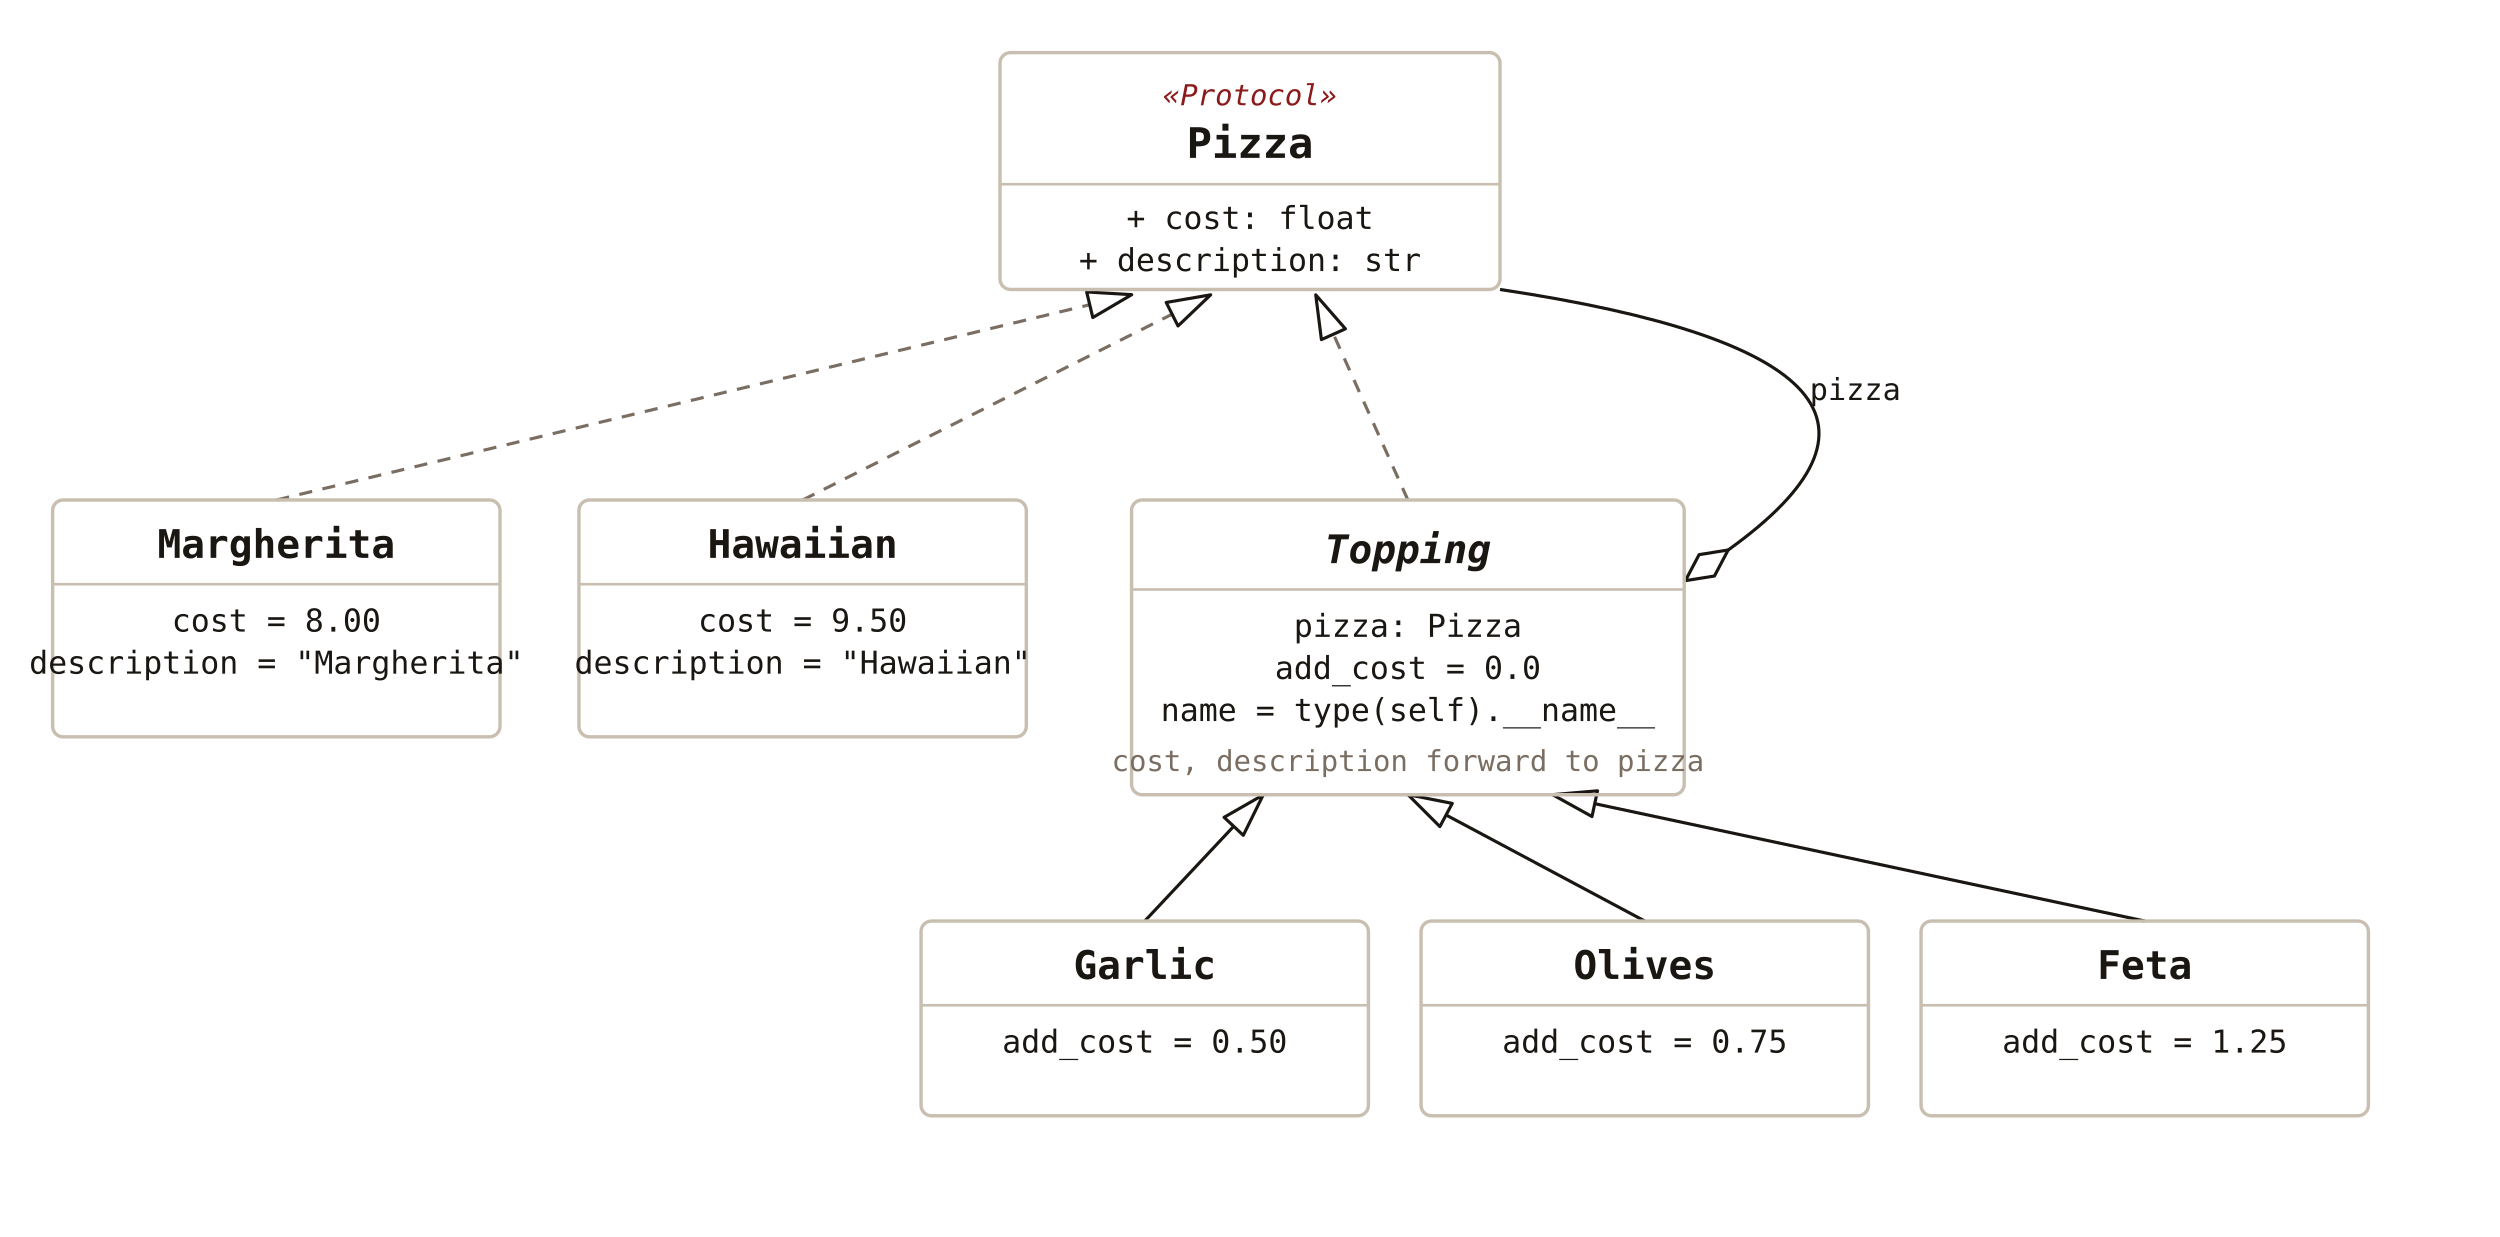
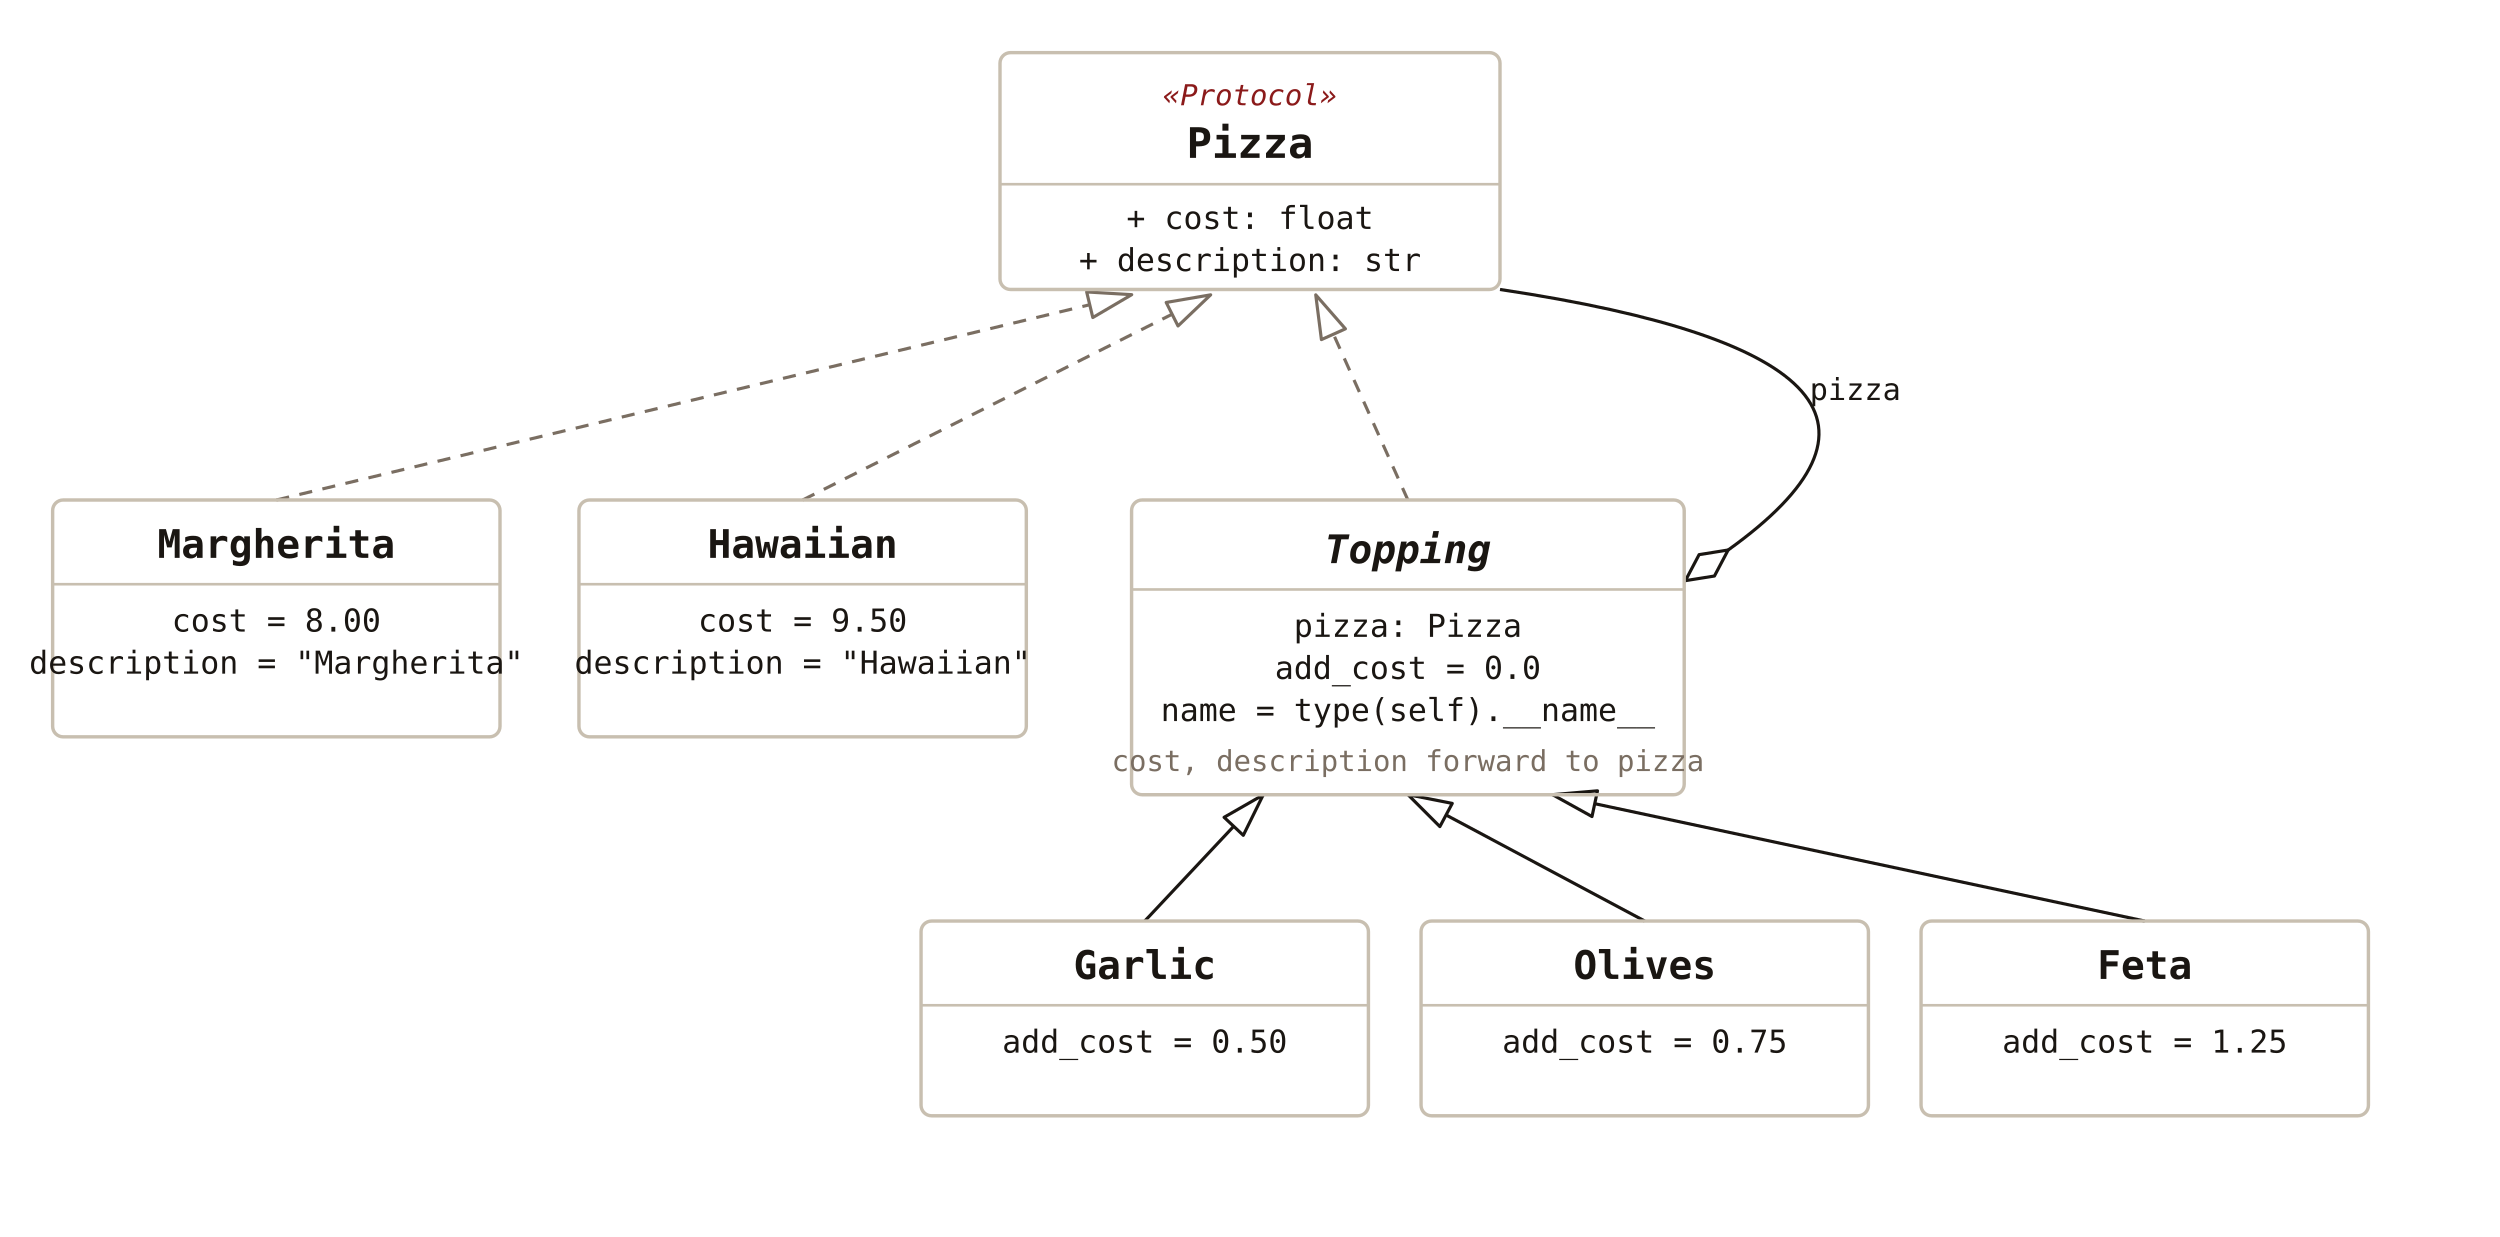
<svg xmlns="http://www.w3.org/2000/svg" viewBox="0 0 950 470" font-family="'JetBrains Mono', Consolas, monospace">
  <defs>
    <marker id="dp-tri" viewBox="0 0 18 12" refX="1" refY="6" markerWidth="18" markerHeight="12" orient="auto" markerUnits="userSpaceOnUse">
      <path d="M1,1 L17.4,6 L1,11 Z" fill="none" stroke="#1a1612" stroke-width="1.2" stroke-linejoin="round" />
    </marker>
+     <marker id="dp-tri-muted" viewBox="0 0 18 12" refX="1" refY="6" markerWidth="18" markerHeight="12" orient="auto" markerUnits="userSpaceOnUse">
+       <path d="M1,1 L17.4,6 L1,11 Z" fill="none" stroke="#7a6e62" stroke-width="1.2" stroke-linejoin="round" />
+     </marker>
    <marker id="dp-diamond" viewBox="0 0 22 12" refX="21" refY="6" markerWidth="22" markerHeight="12" orient="auto" markerUnits="userSpaceOnUse">
      <path d="M1,6 L11,1 L21,6 L11,11 Z" fill="none" stroke="#1a1612" stroke-width="1.2" stroke-linejoin="round" />
    </marker>
  </defs>
-   <line x1="105" y1="190" x2="414.1" y2="115.8" stroke="#7a6e62" stroke-width="1.2" stroke-dasharray="5,4" marker-end="url(#dp-tri)" />
-   <line x1="305" y1="190" x2="445.4" y2="119.4" stroke="#7a6e62" stroke-width="1.2" stroke-dasharray="5,4" marker-end="url(#dp-tri)" />
-   <line x1="535" y1="190" x2="506.7" y2="127" stroke="#7a6e62" stroke-width="1.2" stroke-dasharray="5,4" marker-end="url(#dp-tri)" />
+   <line x1="105" y1="190" x2="414.1" y2="115.8" stroke="#7a6e62" stroke-width="1.2" stroke-dasharray="5,4" marker-end="url(#dp-tri-muted)" />
+   <line x1="305" y1="190" x2="445.4" y2="119.4" stroke="#7a6e62" stroke-width="1.2" stroke-dasharray="5,4" marker-end="url(#dp-tri-muted)" />
+   <line x1="535" y1="190" x2="506.7" y2="127" stroke="#7a6e62" stroke-width="1.2" stroke-dasharray="5,4" marker-end="url(#dp-tri-muted)" />
  <line x1="435" y1="350" x2="468.8" y2="314" stroke="#1a1612" stroke-width="1.2" marker-end="url(#dp-tri)" />
  <line x1="625" y1="350" x2="549.5" y2="309.7" stroke="#1a1612" stroke-width="1.2" marker-end="url(#dp-tri)" />
  <line x1="815" y1="350" x2="606" y2="305.4" stroke="#1a1612" stroke-width="1.2" marker-end="url(#dp-tri)" />
  <path d="M656.7,209 Q755.9,137.9 570,110" fill="none" stroke="#1a1612" stroke-width="1.2" marker-start="url(#dp-diamond)" />
  <text x="705" y="152" font-size="11.5" fill="#1a1612" text-anchor="middle">pizza</text>
  <rect x="380" y="20" width="190" height="90" fill="none" stroke="#c8bfb0" stroke-width="1.3" rx="4" />
  <text x="475" y="40" font-size="11" font-style="italic" fill="#8b1a1a" text-anchor="middle">«Protocol»</text>
  <text x="475" y="60" font-size="16" font-weight="bold" fill="#1a1612" text-anchor="middle">Pizza</text>
  <line x1="380" y1="70" x2="570" y2="70" stroke="#c8bfb0" stroke-width="1" />
  <text x="475" y="87" font-size="12" fill="#1a1612" text-anchor="middle">+ cost: float</text>
  <text x="475" y="103" font-size="12" fill="#1a1612" text-anchor="middle">+ description: str</text>
  <rect x="20" y="190" width="170" height="90" fill="none" stroke="#c8bfb0" stroke-width="1.3" rx="4" />
  <text x="105" y="212" font-size="15" font-weight="bold" fill="#1a1612" text-anchor="middle">Margherita</text>
  <line x1="20" y1="222" x2="190" y2="222" stroke="#c8bfb0" stroke-width="1" />
  <text x="105" y="240" font-size="12" fill="#1a1612" text-anchor="middle">cost = 8.00</text>
  <text x="105" y="256" font-size="12" fill="#1a1612" text-anchor="middle">description = "Margherita"</text>
  <rect x="220" y="190" width="170" height="90" fill="none" stroke="#c8bfb0" stroke-width="1.3" rx="4" />
  <text x="305" y="212" font-size="15" font-weight="bold" fill="#1a1612" text-anchor="middle">Hawaiian</text>
  <line x1="220" y1="222" x2="390" y2="222" stroke="#c8bfb0" stroke-width="1" />
  <text x="305" y="240" font-size="12" fill="#1a1612" text-anchor="middle">cost = 9.50</text>
  <text x="305" y="256" font-size="12" fill="#1a1612" text-anchor="middle">description = "Hawaiian"</text>
  <rect x="430" y="190" width="210" height="112" fill="none" stroke="#c8bfb0" stroke-width="1.3" rx="4" />
  <text x="535" y="214" font-size="15" font-weight="bold" font-style="italic" fill="#1a1612" text-anchor="middle">Topping</text>
  <line x1="430" y1="224" x2="640" y2="224" stroke="#c8bfb0" stroke-width="1" />
  <text x="535" y="242" font-size="12" fill="#1a1612" text-anchor="middle">pizza: Pizza</text>
  <text x="535" y="258" font-size="12" fill="#1a1612" text-anchor="middle">add_cost = 0.0</text>
  <text x="535" y="274" font-size="12" fill="#1a1612" text-anchor="middle">name = type(self).__name__</text>
  <text x="535" y="293" font-size="11" fill="#7a6e62" text-anchor="middle">cost, description forward to pizza</text>
  <rect x="350" y="350" width="170" height="74" fill="none" stroke="#c8bfb0" stroke-width="1.3" rx="4" />
  <text x="435" y="372" font-size="15" font-weight="bold" fill="#1a1612" text-anchor="middle">Garlic</text>
  <line x1="350" y1="382" x2="520" y2="382" stroke="#c8bfb0" stroke-width="1" />
  <text x="435" y="400" font-size="12" fill="#1a1612" text-anchor="middle">add_cost = 0.50</text>
  <rect x="540" y="350" width="170" height="74" fill="none" stroke="#c8bfb0" stroke-width="1.3" rx="4" />
  <text x="625" y="372" font-size="15" font-weight="bold" fill="#1a1612" text-anchor="middle">Olives</text>
  <line x1="540" y1="382" x2="710" y2="382" stroke="#c8bfb0" stroke-width="1" />
  <text x="625" y="400" font-size="12" fill="#1a1612" text-anchor="middle">add_cost = 0.75</text>
  <rect x="730" y="350" width="170" height="74" fill="none" stroke="#c8bfb0" stroke-width="1.3" rx="4" />
  <text x="815" y="372" font-size="15" font-weight="bold" fill="#1a1612" text-anchor="middle">Feta</text>
  <line x1="730" y1="382" x2="900" y2="382" stroke="#c8bfb0" stroke-width="1" />
  <text x="815" y="400" font-size="12" fill="#1a1612" text-anchor="middle">add_cost = 1.25</text>
</svg>
